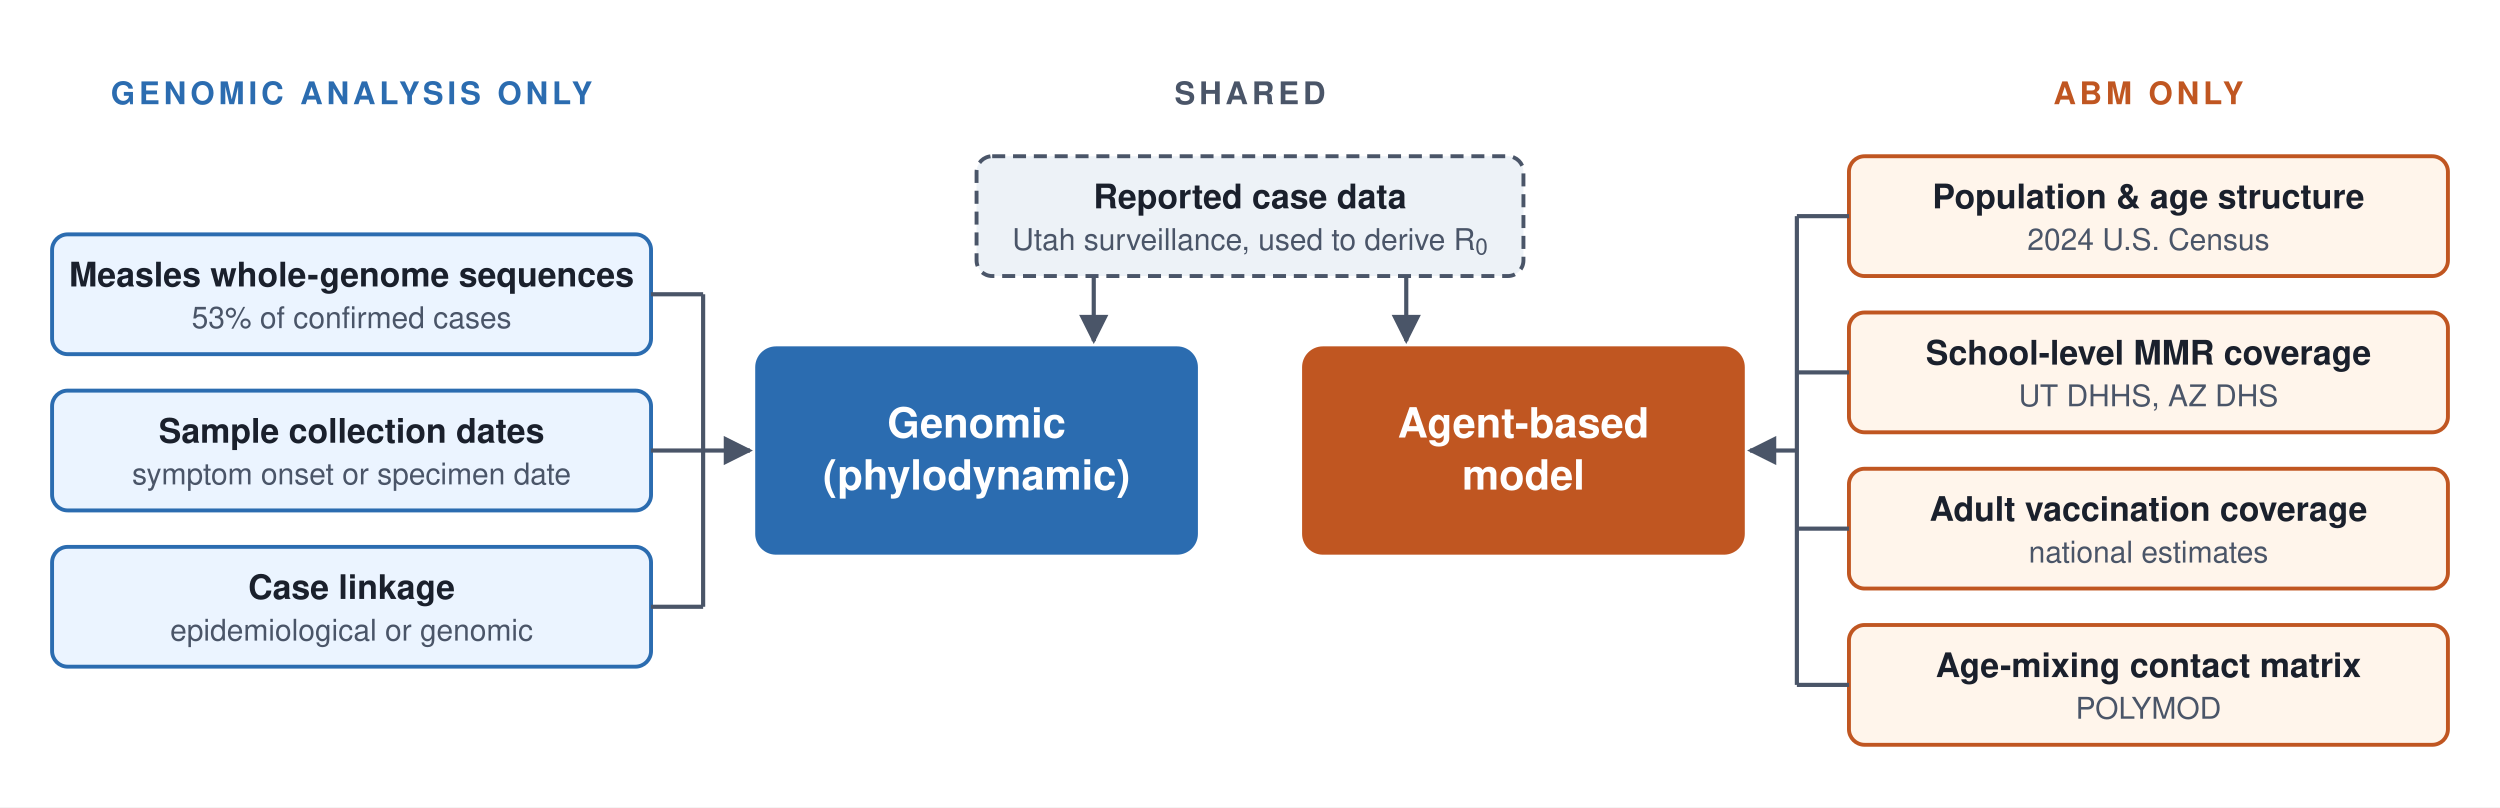
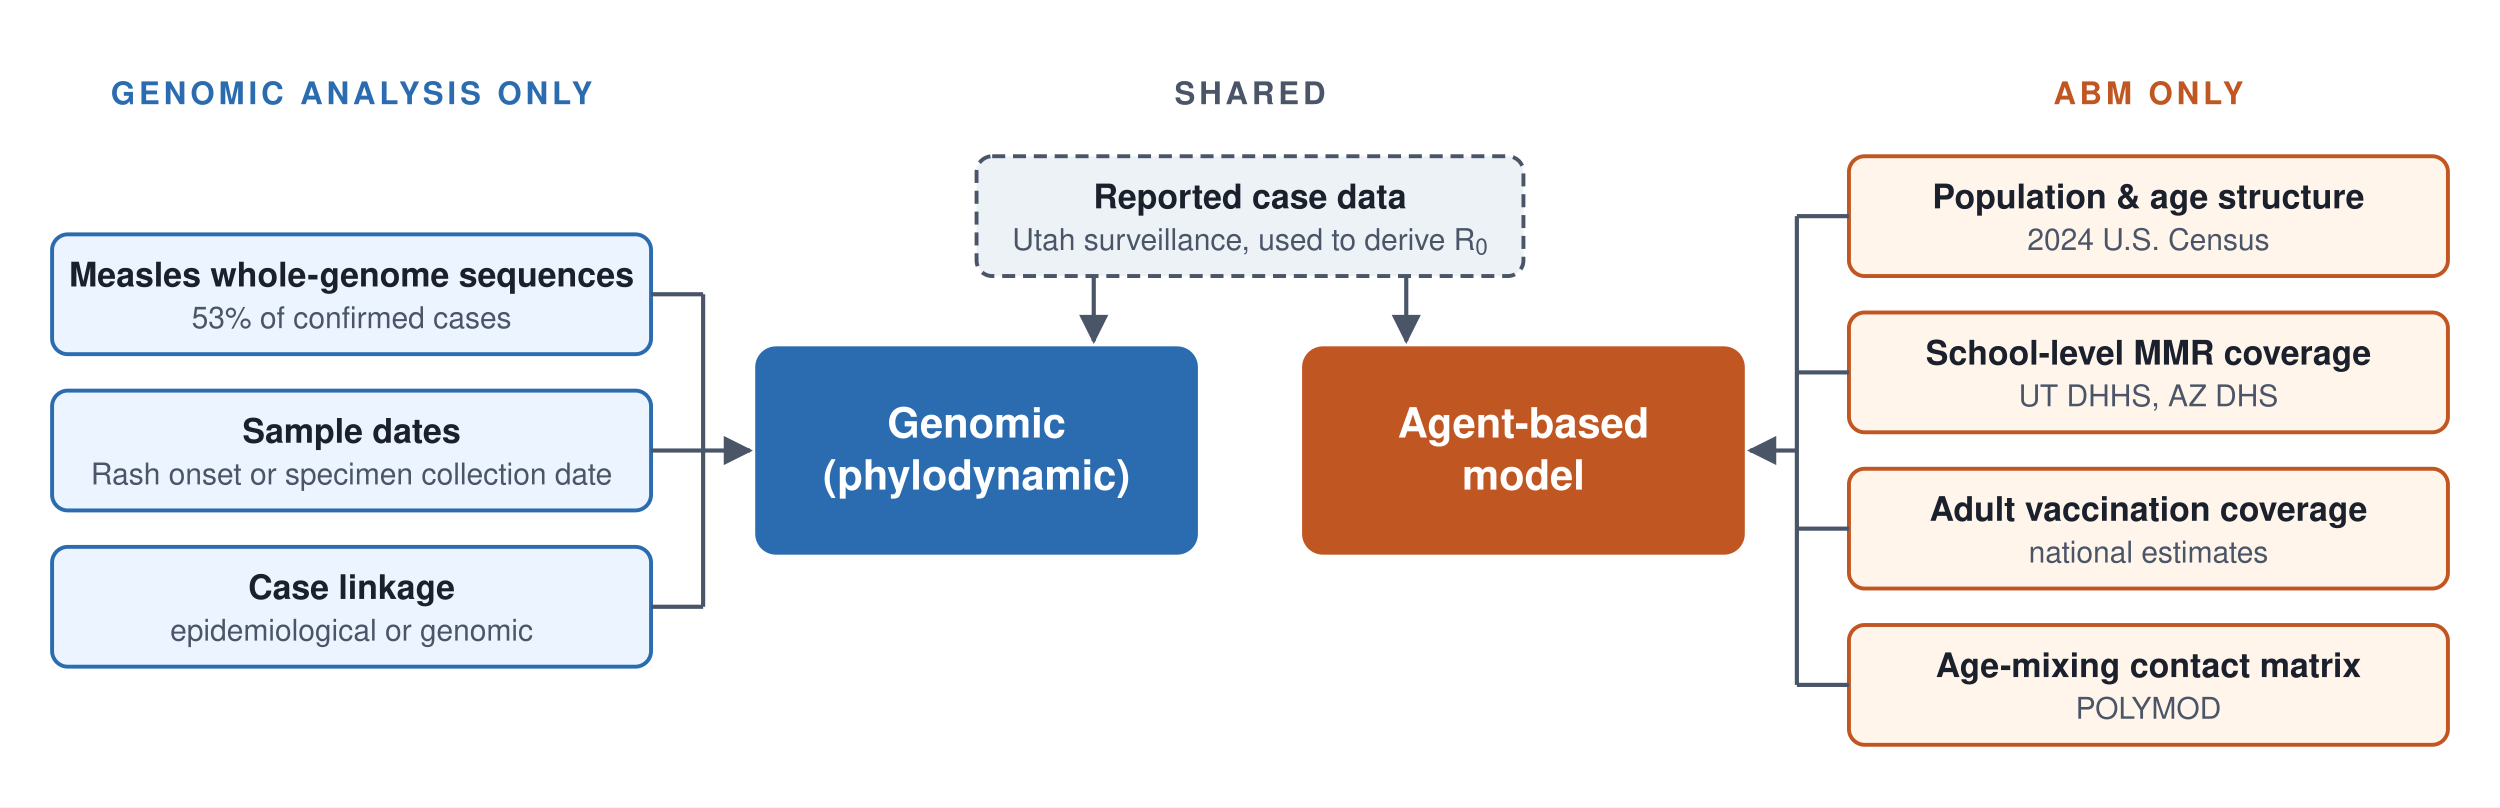
<svg xmlns="http://www.w3.org/2000/svg" width="960" height="310" viewBox="0 0 960 310" font-family="Helvetica, Arial, sans-serif">
  <defs>
    <marker id="arrow" viewBox="0 0 10 10" refX="9" refY="5" markerWidth="7" markerHeight="7" orient="auto-start-reverse">
      <path d="M0,0 L10,5 L0,10 z" fill="#4a5568" />
    </marker>
    <style>
      .lbl   { font-size: 12px; font-weight: bold; letter-spacing: 1.5px; }
      .src1  { font-size: 13px; font-weight: bold; fill: #1a202c; }
      .src2  { font-size: 11.5px; fill: #4a5568; }
      .mod   { font-size: 16px; font-weight: bold; fill: #ffffff; }
      .gen   { fill: #ebf4ff; stroke: #2b6cb0; stroke-width: 1.5; }
      .abm   { fill: #fff5eb; stroke: #c05621; stroke-width: 1.5; }
      .shr   { fill: #edf2f7; stroke: #4a5568; stroke-width: 1.5; stroke-dasharray: 5 3; }
      .bus   { stroke: #4a5568; stroke-width: 1.6; fill: none; }
      .link  { stroke: #4a5568; stroke-width: 1.6; fill: none; marker-end: url(#arrow); }
    </style>
  </defs>
  <rect width="960" height="310" fill="#ffffff" />
  <g id="genomic-sources">
    <text class="lbl" x="135" y="40" text-anchor="middle" style="fill:#2b6cb0">GENOMIC ANALYSIS ONLY</text>
    <g id="src-sequences">
      <rect class="gen" x="20" y="90" width="230" height="46" rx="6" />
      <text class="src1" x="135" y="110" text-anchor="middle">Measles whole-genome sequences</text>
      <text class="src2" x="135" y="126" text-anchor="middle">53% of confirmed cases</text>
    </g>
    <g id="src-dates">
      <rect class="gen" x="20" y="150" width="230" height="46" rx="6" />
-       <text class="src1" x="135" y="170" text-anchor="middle">Sample collection dates</text>
-       <text class="src2" x="135" y="186" text-anchor="middle">symptom onset or specimen date</text>
+       <text class="src1" x="135" y="170" text-anchor="middle">Sample dates</text>
+       <text class="src2" x="135" y="186" text-anchor="middle">Rash onset or specimen collection date</text>
    </g>
    <g id="src-linkage">
      <rect class="gen" x="20" y="210" width="230" height="46" rx="6" />
      <text class="src1" x="135" y="230" text-anchor="middle">Case linkage</text>
      <text class="src2" x="135" y="246" text-anchor="middle">epidemiological or genomic</text>
    </g>
  </g>
  <g id="abm-sources">
    <text class="lbl" x="825" y="40" text-anchor="middle" style="fill:#c05621">ABM ONLY</text>
    <g id="src-population">
      <rect class="abm" x="710" y="60" width="230" height="46" rx="6" />
      <text class="src1" x="825" y="80" text-anchor="middle">Population &amp; age structure</text>
      <text class="src2" x="825" y="96" text-anchor="middle">2024 U.S. Census</text>
    </g>
    <g id="src-school-mmr">
      <rect class="abm" x="710" y="120" width="230" height="46" rx="6" />
      <text class="src1" x="825" y="140" text-anchor="middle">School-level MMR coverage</text>
      <text class="src2" x="825" y="156" text-anchor="middle">UT DHHS, AZ DHS</text>
    </g>
    <g id="src-adult-vax">
      <rect class="abm" x="710" y="180" width="230" height="46" rx="6" />
      <text class="src1" x="825" y="200" text-anchor="middle">Adult vaccination coverage</text>
      <text class="src2" x="825" y="216" text-anchor="middle">national estimates</text>
    </g>
    <g id="src-contacts">
      <rect class="abm" x="710" y="240" width="230" height="46" rx="6" />
      <text class="src1" x="825" y="260" text-anchor="middle">Age-mixing contact matrix</text>
      <text class="src2" x="825" y="276" text-anchor="middle">POLYMOD</text>
    </g>
  </g>
  <g id="shared-sources">
    <text class="lbl" x="480" y="40" text-anchor="middle" style="fill:#4a5568">SHARED</text>
    <g id="src-cases">
      <rect class="shr" x="375" y="60" width="210" height="46" rx="6" />
      <text class="src1" x="480" y="80" text-anchor="middle">Reported case data</text>
      <text class="src2" x="480" y="96" text-anchor="middle">Utah surveillance, used to derive R<tspan baseline-shift="sub" font-size="75%">0</tspan>
      </text>
    </g>
  </g>
  <g id="genomic-model">
    <rect x="290" y="133" width="170" height="80" rx="8" fill="#2b6cb0" />
    <text class="mod" x="375" y="168" text-anchor="middle">Genomic</text>
    <text class="mod" x="375" y="188" text-anchor="middle">(phylodynamic)</text>
  </g>
  <g id="abm-model">
    <rect x="500" y="133" width="170" height="80" rx="8" fill="#c05621" />
    <text class="mod" x="585" y="168" text-anchor="middle">Agent-based</text>
    <text class="mod" x="585" y="188" text-anchor="middle">model</text>
  </g>
  <g id="arrows">
    <path class="bus" d="M250,113 H270 M250,173 H270 M250,233 H270 M270,113 V233" />
    <path class="link" d="M270,173 H288" />
    <path class="bus" d="M710,83 H690 M710,143 H690 M710,203 H690 M710,263 H690 M690,83 V263" />
    <path class="link" d="M690,173 H672" />
    <path class="link" d="M420,106 V131" />
    <path class="link" d="M540,106 V131" />
  </g>
</svg>
